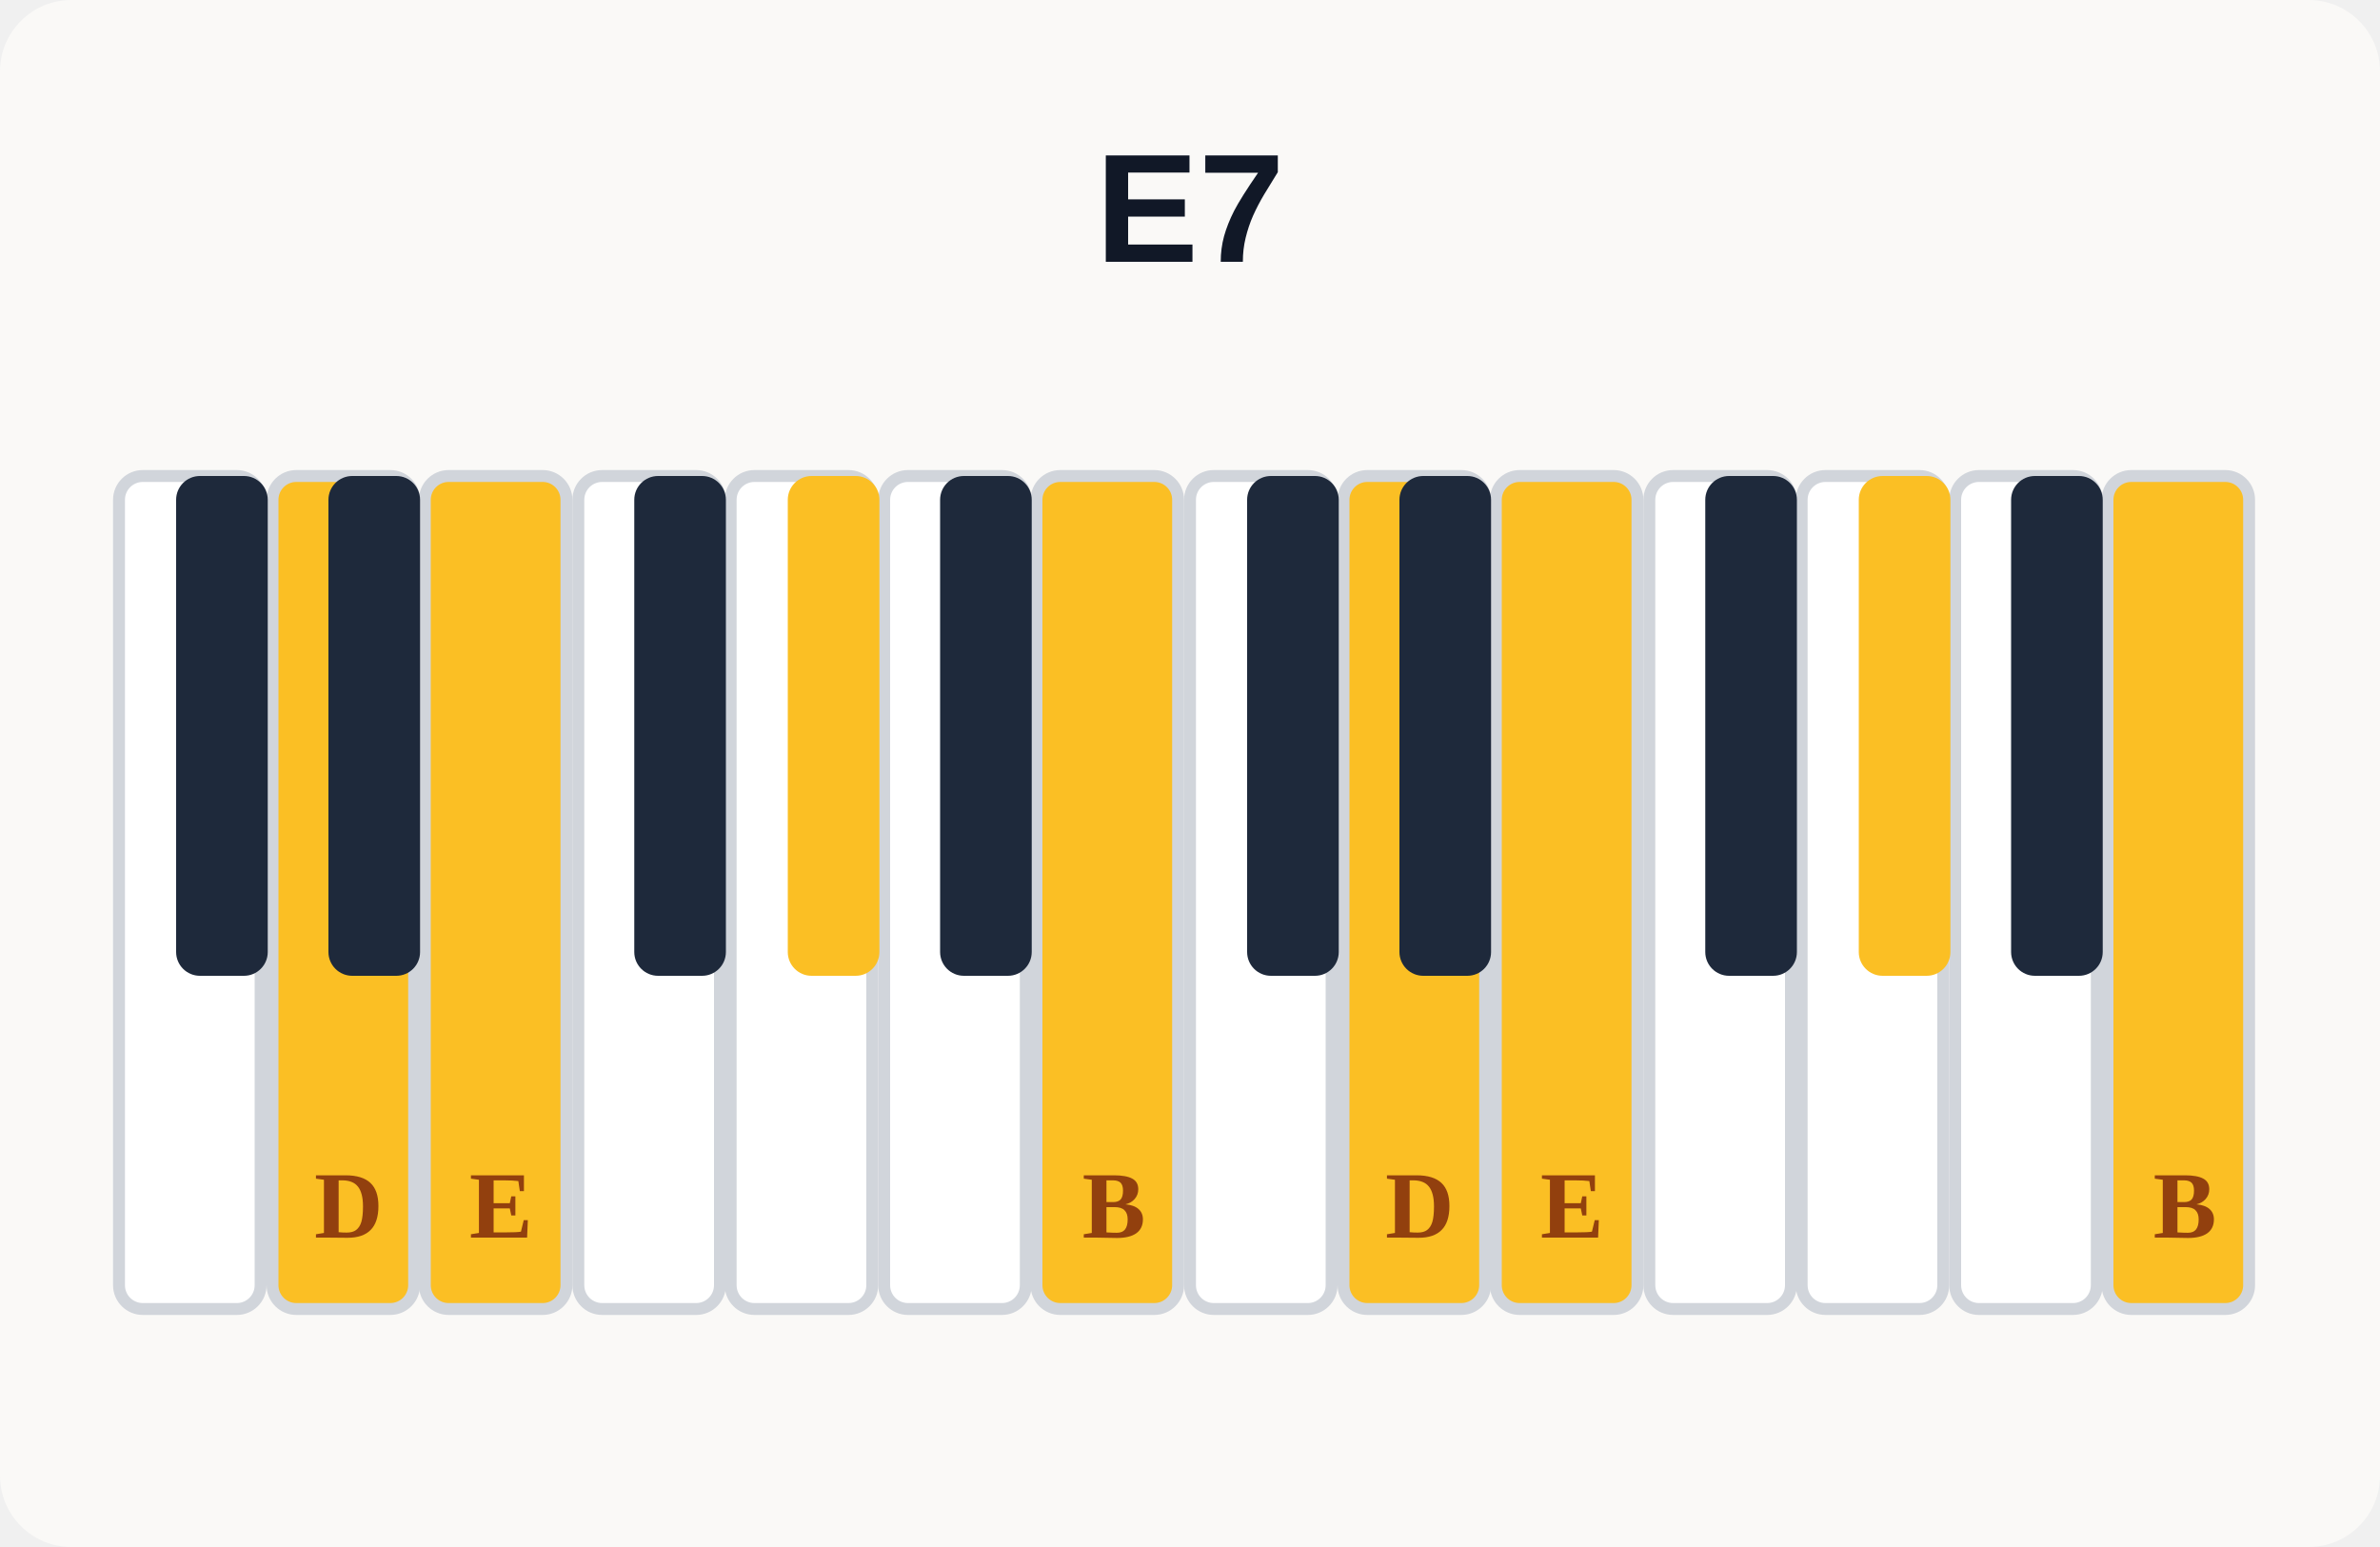
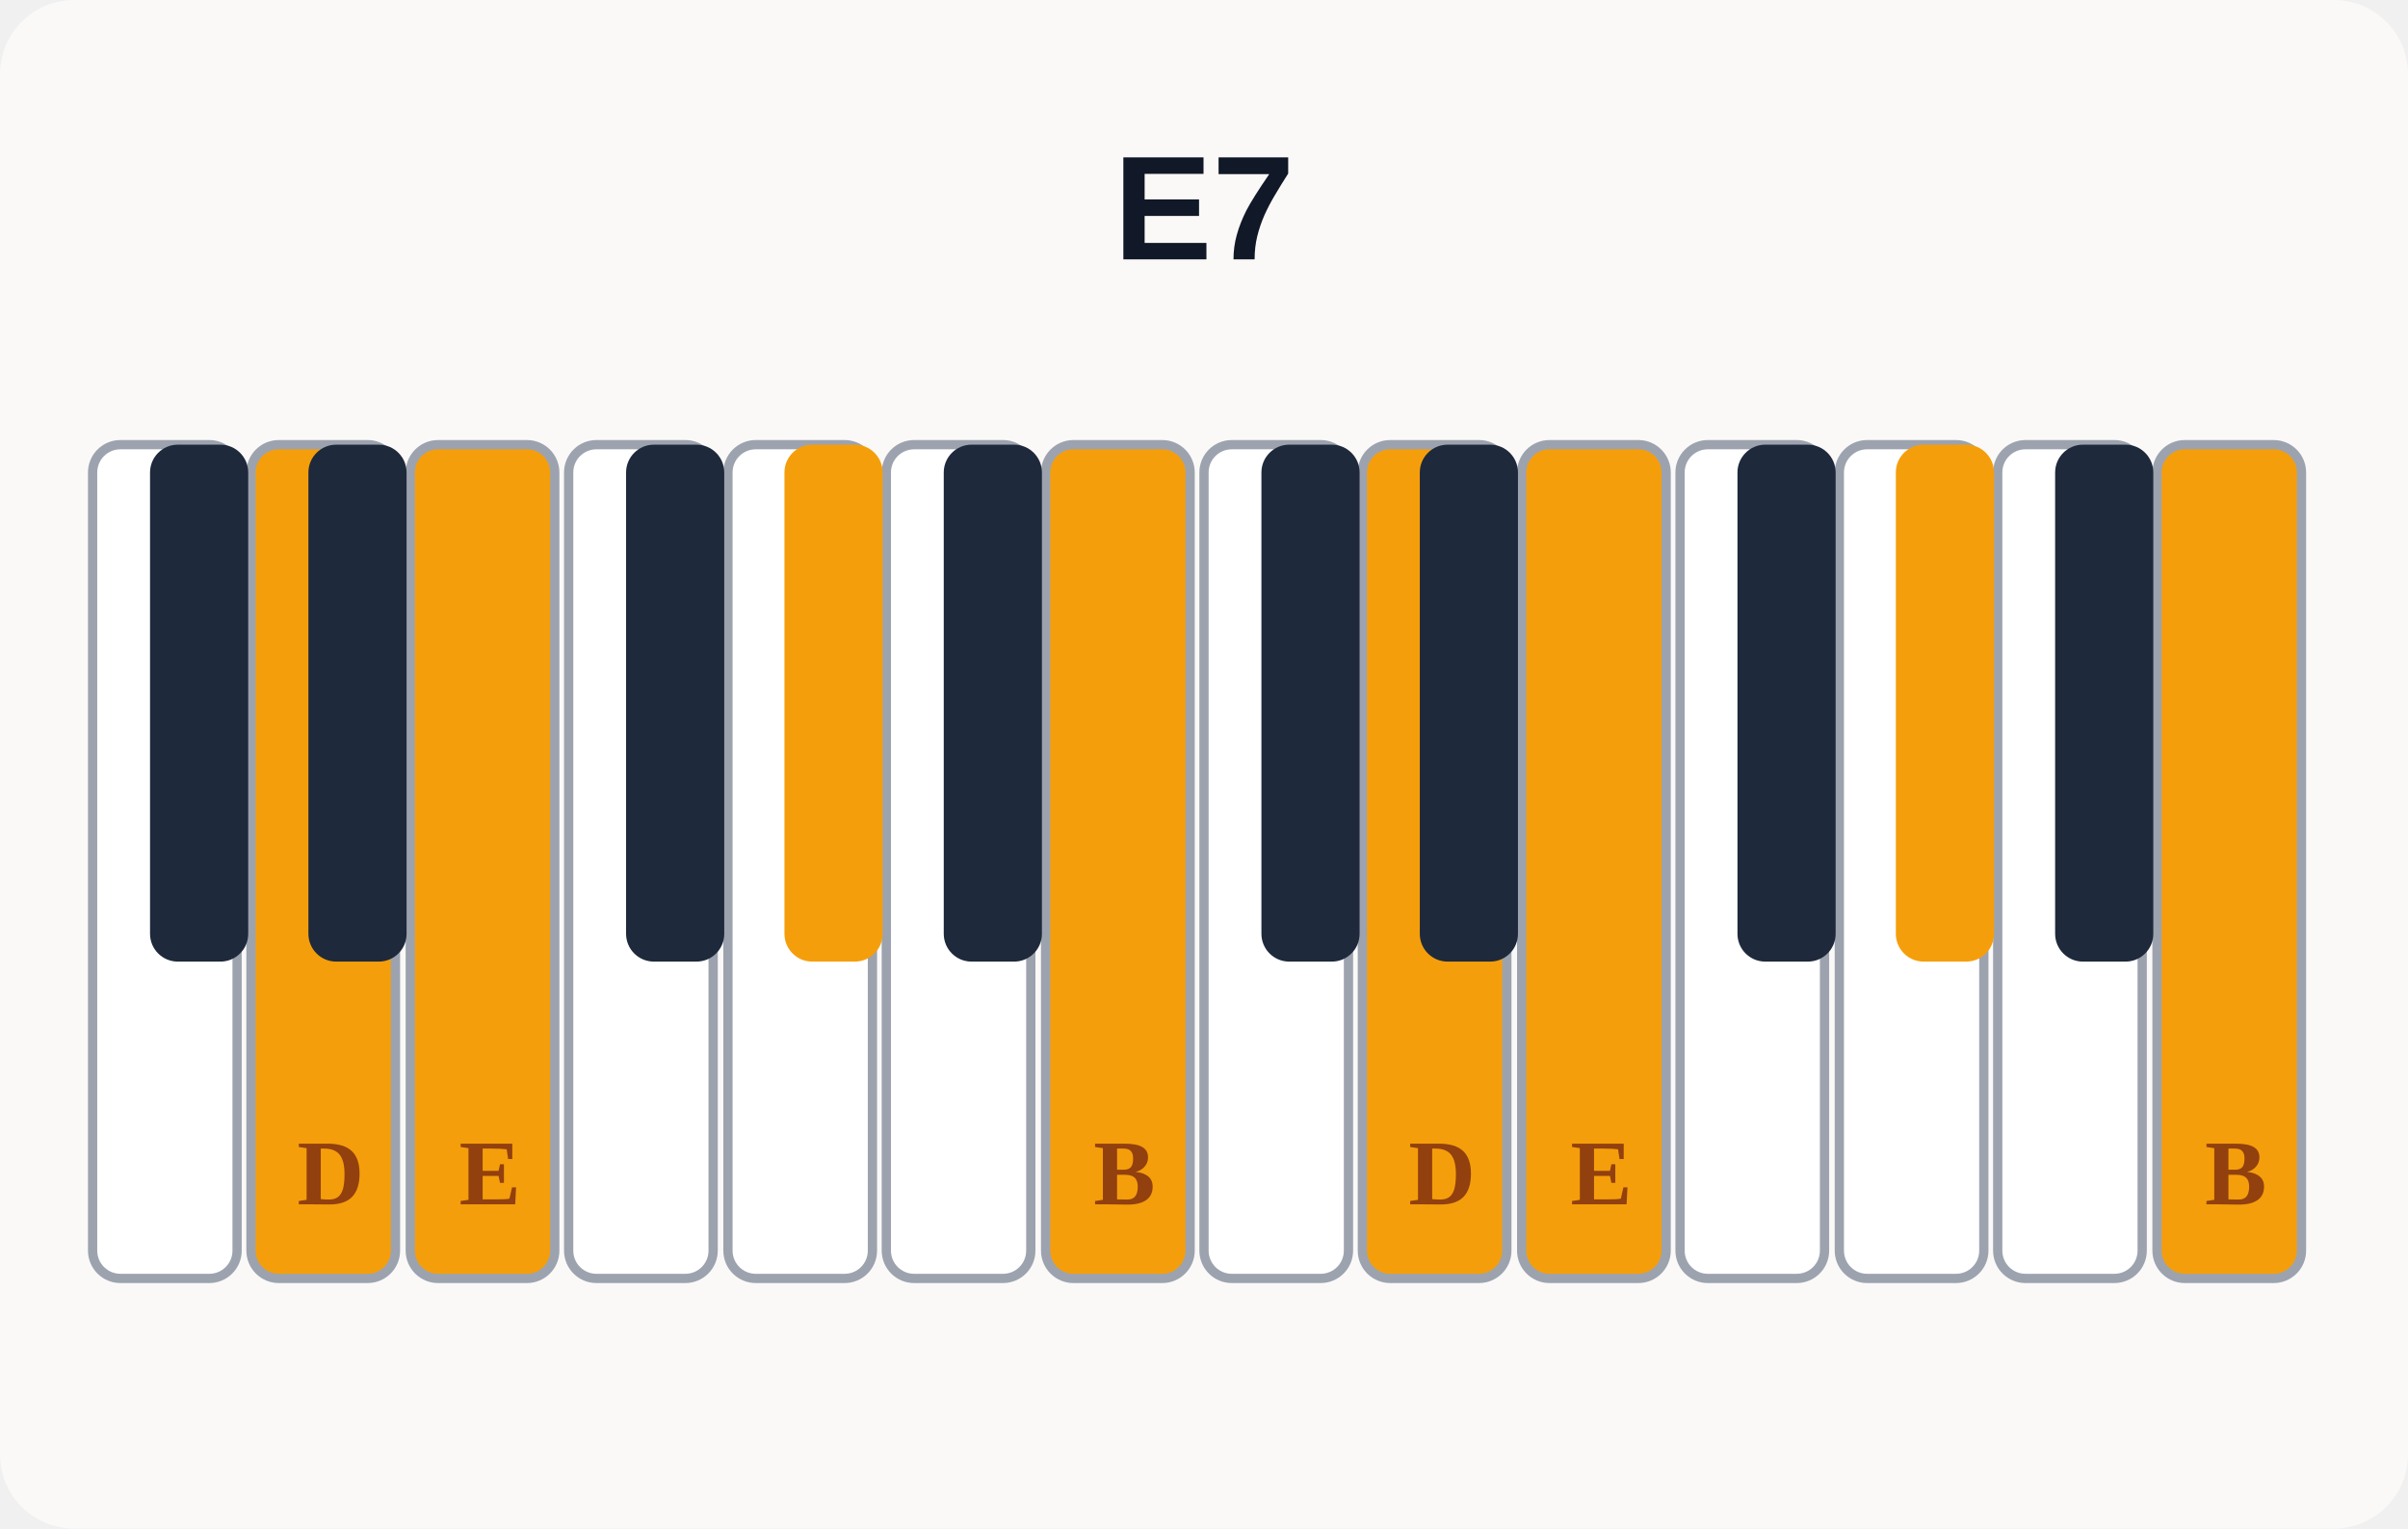
- <svg xmlns="http://www.w3.org/2000/svg" width="200" height="130" viewBox="0 0 200 130">
-   <rect width="200" height="130" fill="#faf9f7" rx="6" />
-   <text x="100" y="22" text-anchor="middle" font-family="Arial,sans-serif" font-size="13" font-weight="700" fill="#111827">E7</text>
-   <rect x="10.0" y="40" width="11.9" height="70" fill="white" stroke="#d1d5db" stroke-width="1" rx="2" />
-   <rect x="22.9" y="40" width="11.9" height="70" fill="#fbbf24" stroke="#d1d5db" stroke-width="1" rx="2" />
-   <text x="29.3" y="104" text-anchor="middle" font-size="8" fill="#92400e" font-weight="700">D</text>
-   <rect x="35.7" y="40" width="11.9" height="70" fill="#fbbf24" stroke="#d1d5db" stroke-width="1" rx="2" />
-   <text x="42.1" y="104" text-anchor="middle" font-size="8" fill="#92400e" font-weight="700">E</text>
-   <rect x="48.6" y="40" width="11.9" height="70" fill="white" stroke="#d1d5db" stroke-width="1" rx="2" />
-   <rect x="61.4" y="40" width="11.9" height="70" fill="white" stroke="#d1d5db" stroke-width="1" rx="2" />
-   <rect x="74.3" y="40" width="11.9" height="70" fill="white" stroke="#d1d5db" stroke-width="1" rx="2" />
-   <rect x="87.1" y="40" width="11.9" height="70" fill="#fbbf24" stroke="#d1d5db" stroke-width="1" rx="2" />
-   <text x="93.6" y="104" text-anchor="middle" font-size="8" fill="#92400e" font-weight="700">B</text>
-   <rect x="100.0" y="40" width="11.9" height="70" fill="white" stroke="#d1d5db" stroke-width="1" rx="2" />
-   <rect x="112.9" y="40" width="11.9" height="70" fill="#fbbf24" stroke="#d1d5db" stroke-width="1" rx="2" />
-   <text x="119.3" y="104" text-anchor="middle" font-size="8" fill="#92400e" font-weight="700">D</text>
-   <rect x="125.7" y="40" width="11.9" height="70" fill="#fbbf24" stroke="#d1d5db" stroke-width="1" rx="2" />
-   <text x="132.1" y="104" text-anchor="middle" font-size="8" fill="#92400e" font-weight="700">E</text>
-   <rect x="138.6" y="40" width="11.9" height="70" fill="white" stroke="#d1d5db" stroke-width="1" rx="2" />
-   <rect x="151.4" y="40" width="11.9" height="70" fill="white" stroke="#d1d5db" stroke-width="1" rx="2" />
-   <rect x="164.3" y="40" width="11.9" height="70" fill="white" stroke="#d1d5db" stroke-width="1" rx="2" />
-   <rect x="177.1" y="40" width="11.9" height="70" fill="#fbbf24" stroke="#d1d5db" stroke-width="1" rx="2" />
-   <text x="183.6" y="104" text-anchor="middle" font-size="8" fill="#92400e" font-weight="700">B</text>
-   <rect x="14.8" y="40" width="7.7" height="42.0" fill="#1e293b" rx="2" />
-   <rect x="27.6" y="40" width="7.7" height="42.0" fill="#1e293b" rx="2" />
-   <rect x="53.3" y="40" width="7.7" height="42.0" fill="#1e293b" rx="2" />
-   <rect x="66.2" y="40" width="7.7" height="42.0" fill="#fbbf24" rx="2" />
-   <rect x="79.0" y="40" width="7.7" height="42.0" fill="#1e293b" rx="2" />
-   <rect x="104.8" y="40" width="7.7" height="42.0" fill="#1e293b" rx="2" />
-   <rect x="117.6" y="40" width="7.7" height="42.0" fill="#1e293b" rx="2" />
-   <rect x="143.3" y="40" width="7.7" height="42.0" fill="#1e293b" rx="2" />
-   <rect x="156.2" y="40" width="7.7" height="42.0" fill="#fbbf24" rx="2" />
-   <rect x="169.0" y="40" width="7.7" height="42.0" fill="#1e293b" rx="2" />
+ <svg xmlns="http://www.w3.org/2000/svg" width="260" height="165" viewBox="0 0 260 165">
+   <rect width="260" height="165" fill="#faf9f7" rx="8" />
+   <text x="130" y="28" text-anchor="middle" font-family="Arial,sans-serif" font-size="16" font-weight="700" fill="#111827">E7</text>
+   <rect x="10.0" y="48" width="15.6" height="90" fill="white" stroke="#9ca3af" stroke-width="1" rx="3" />
+   <rect x="27.1" y="48" width="15.6" height="90" fill="#f59e0b" stroke="#9ca3af" stroke-width="1" rx="3" />
+   <text x="35.7" y="130" text-anchor="middle" font-size="10" fill="#92400e" font-weight="700">D</text>
+   <rect x="44.3" y="48" width="15.6" height="90" fill="#f59e0b" stroke="#9ca3af" stroke-width="1" rx="3" />
+   <text x="52.9" y="130" text-anchor="middle" font-size="10" fill="#92400e" font-weight="700">E</text>
+   <rect x="61.4" y="48" width="15.6" height="90" fill="white" stroke="#9ca3af" stroke-width="1" rx="3" />
+   <rect x="78.6" y="48" width="15.6" height="90" fill="white" stroke="#9ca3af" stroke-width="1" rx="3" />
+   <rect x="95.7" y="48" width="15.6" height="90" fill="white" stroke="#9ca3af" stroke-width="1" rx="3" />
+   <rect x="112.9" y="48" width="15.6" height="90" fill="#f59e0b" stroke="#9ca3af" stroke-width="1" rx="3" />
+   <text x="121.4" y="130" text-anchor="middle" font-size="10" fill="#92400e" font-weight="700">B</text>
+   <rect x="130.0" y="48" width="15.6" height="90" fill="white" stroke="#9ca3af" stroke-width="1" rx="3" />
+   <rect x="147.1" y="48" width="15.6" height="90" fill="#f59e0b" stroke="#9ca3af" stroke-width="1" rx="3" />
+   <text x="155.7" y="130" text-anchor="middle" font-size="10" fill="#92400e" font-weight="700">D</text>
+   <rect x="164.3" y="48" width="15.6" height="90" fill="#f59e0b" stroke="#9ca3af" stroke-width="1" rx="3" />
+   <text x="172.9" y="130" text-anchor="middle" font-size="10" fill="#92400e" font-weight="700">E</text>
+   <rect x="181.4" y="48" width="15.6" height="90" fill="white" stroke="#9ca3af" stroke-width="1" rx="3" />
+   <rect x="198.6" y="48" width="15.6" height="90" fill="white" stroke="#9ca3af" stroke-width="1" rx="3" />
+   <rect x="215.7" y="48" width="15.6" height="90" fill="white" stroke="#9ca3af" stroke-width="1" rx="3" />
+   <rect x="232.9" y="48" width="15.6" height="90" fill="#f59e0b" stroke="#9ca3af" stroke-width="1" rx="3" />
+   <text x="241.4" y="130" text-anchor="middle" font-size="10" fill="#92400e" font-weight="700">B</text>
+   <rect x="16.2" y="48" width="10.6" height="55.8" fill="#1e293b" rx="3" />
+   <rect x="33.3" y="48" width="10.6" height="55.8" fill="#1e293b" rx="3" />
+   <rect x="67.6" y="48" width="10.6" height="55.8" fill="#1e293b" rx="3" />
+   <rect x="84.7" y="48" width="10.6" height="55.8" fill="#f59e0b" rx="3" />
+   <text x="90.1" y="98.8" text-anchor="middle" font-size="8" fill="white" font-weight="700" />
+   <rect x="101.9" y="48" width="10.6" height="55.8" fill="#1e293b" rx="3" />
+   <rect x="136.2" y="48" width="10.6" height="55.8" fill="#1e293b" rx="3" />
+   <rect x="153.3" y="48" width="10.6" height="55.8" fill="#1e293b" rx="3" />
+   <rect x="187.6" y="48" width="10.6" height="55.8" fill="#1e293b" rx="3" />
+   <rect x="204.7" y="48" width="10.6" height="55.8" fill="#f59e0b" rx="3" />
+   <text x="210.1" y="98.8" text-anchor="middle" font-size="8" fill="white" font-weight="700" />
+   <rect x="221.9" y="48" width="10.6" height="55.8" fill="#1e293b" rx="3" />
</svg>
